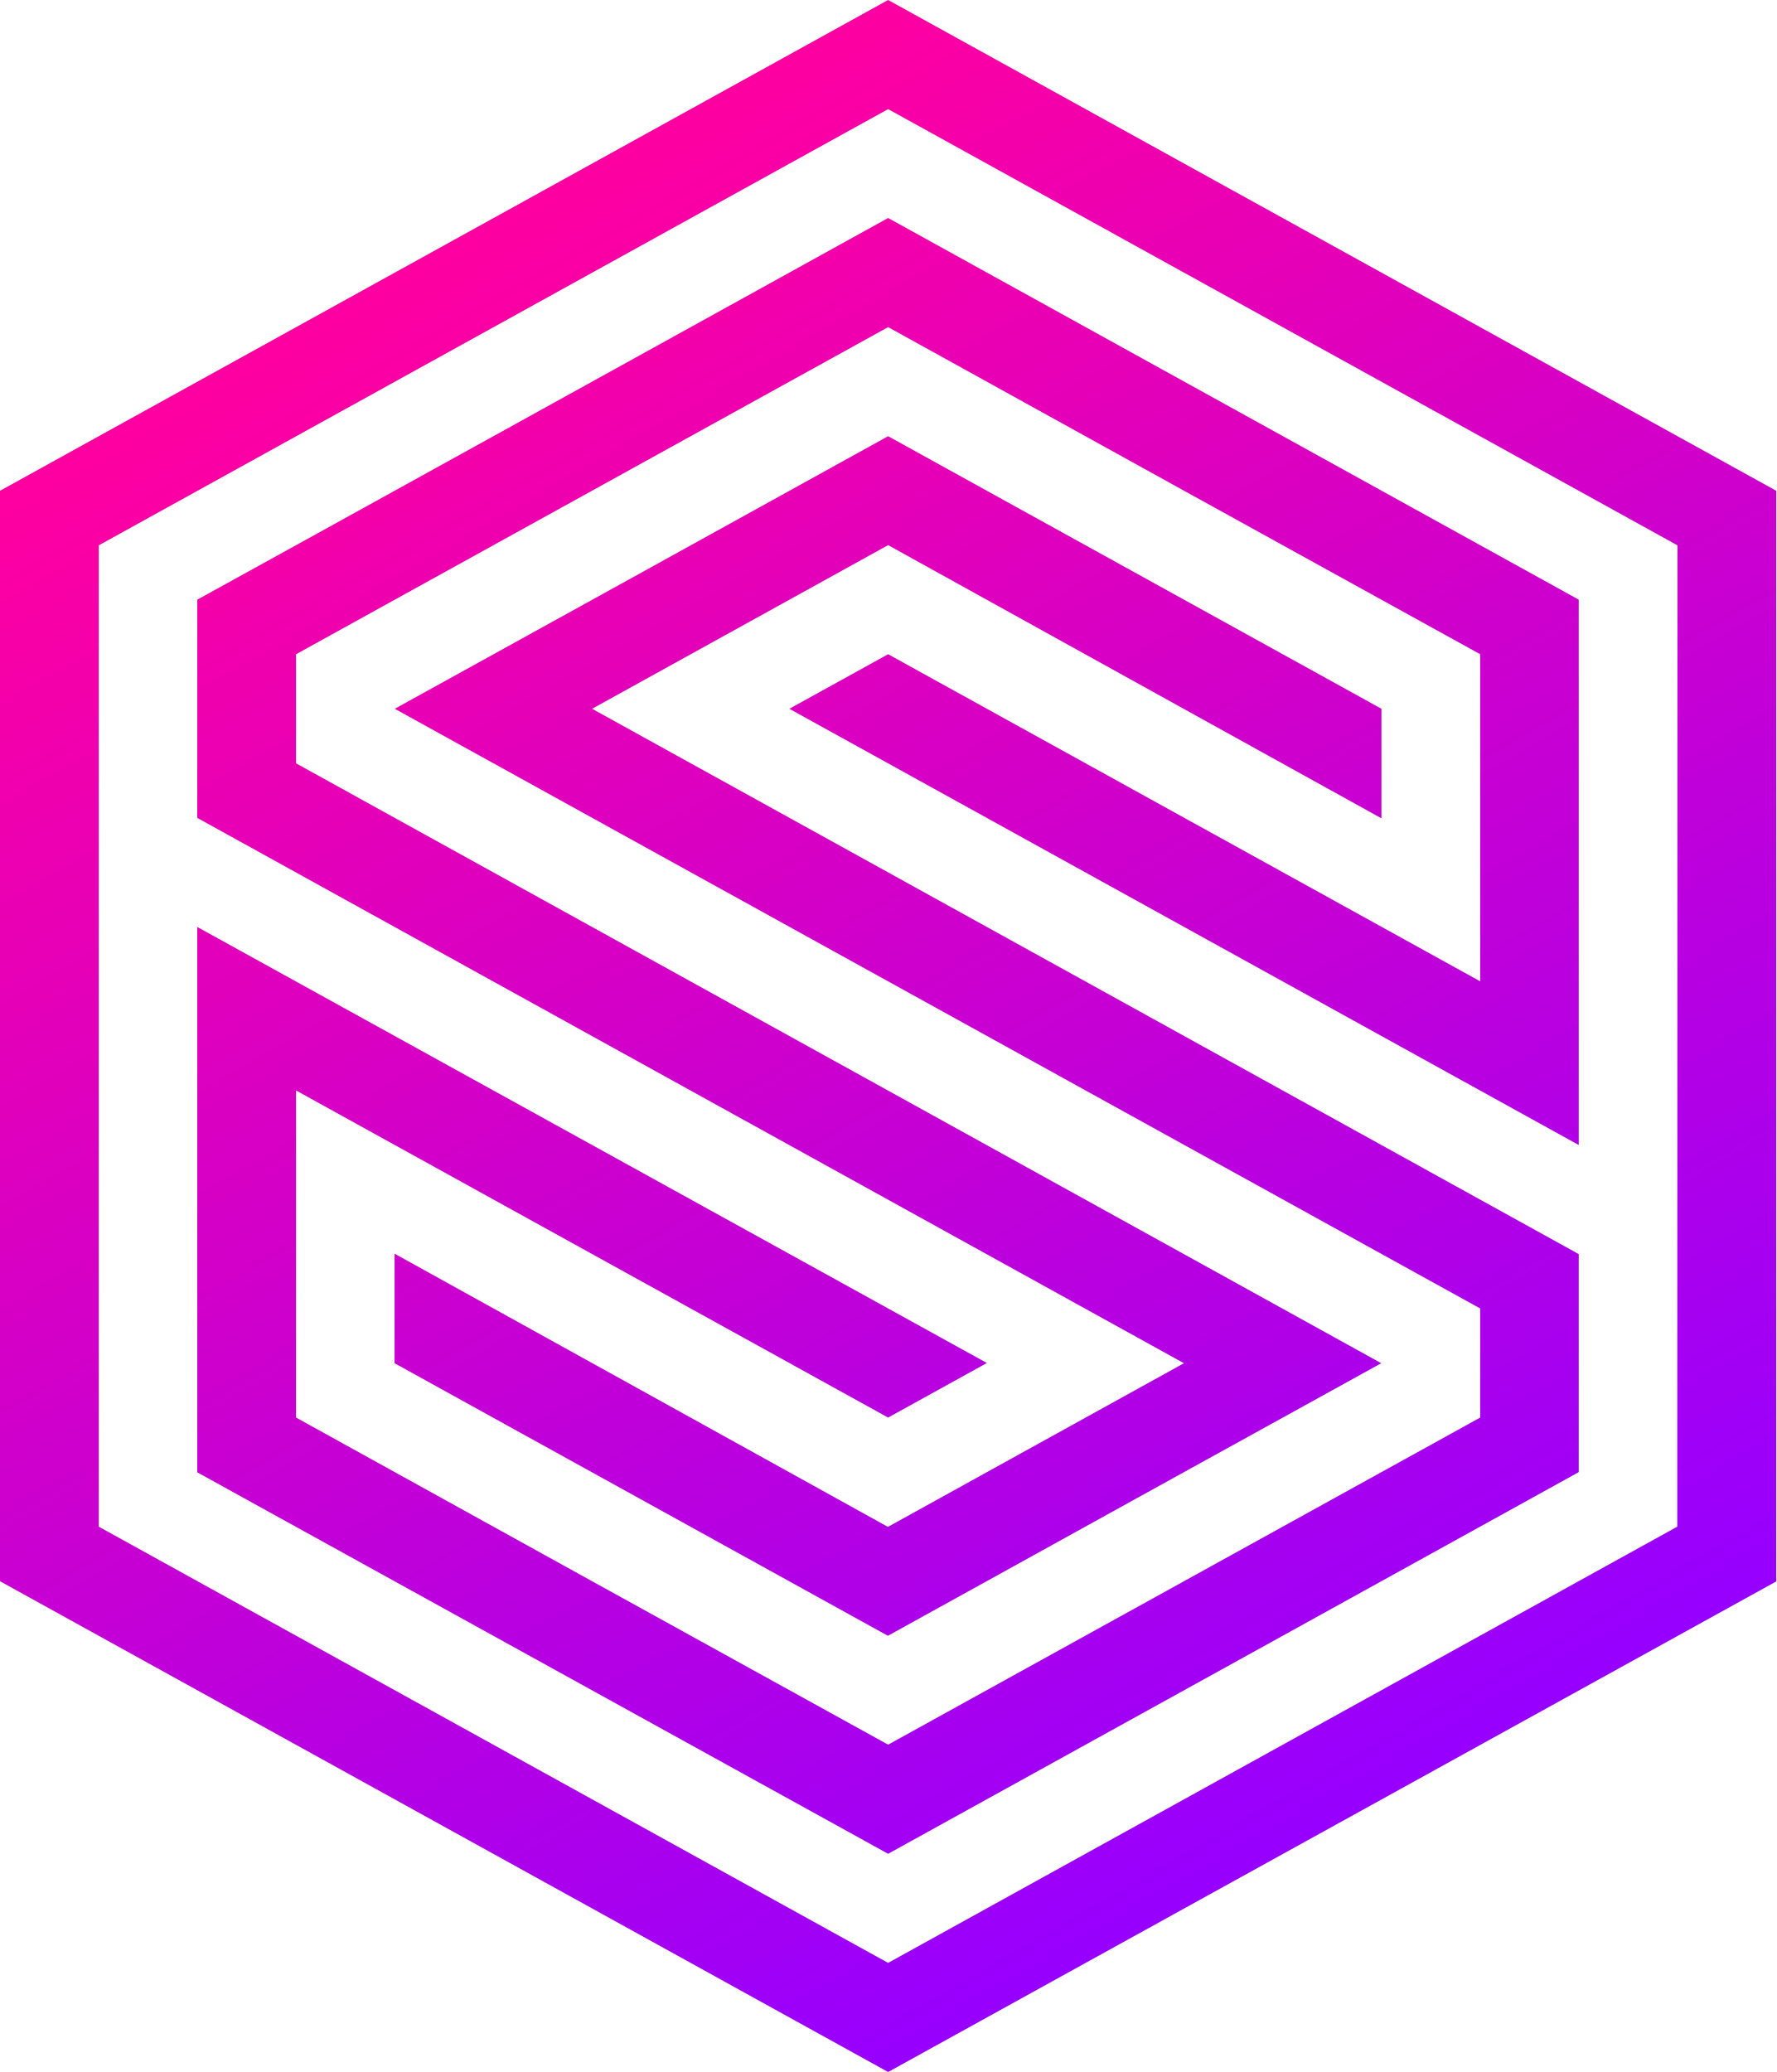
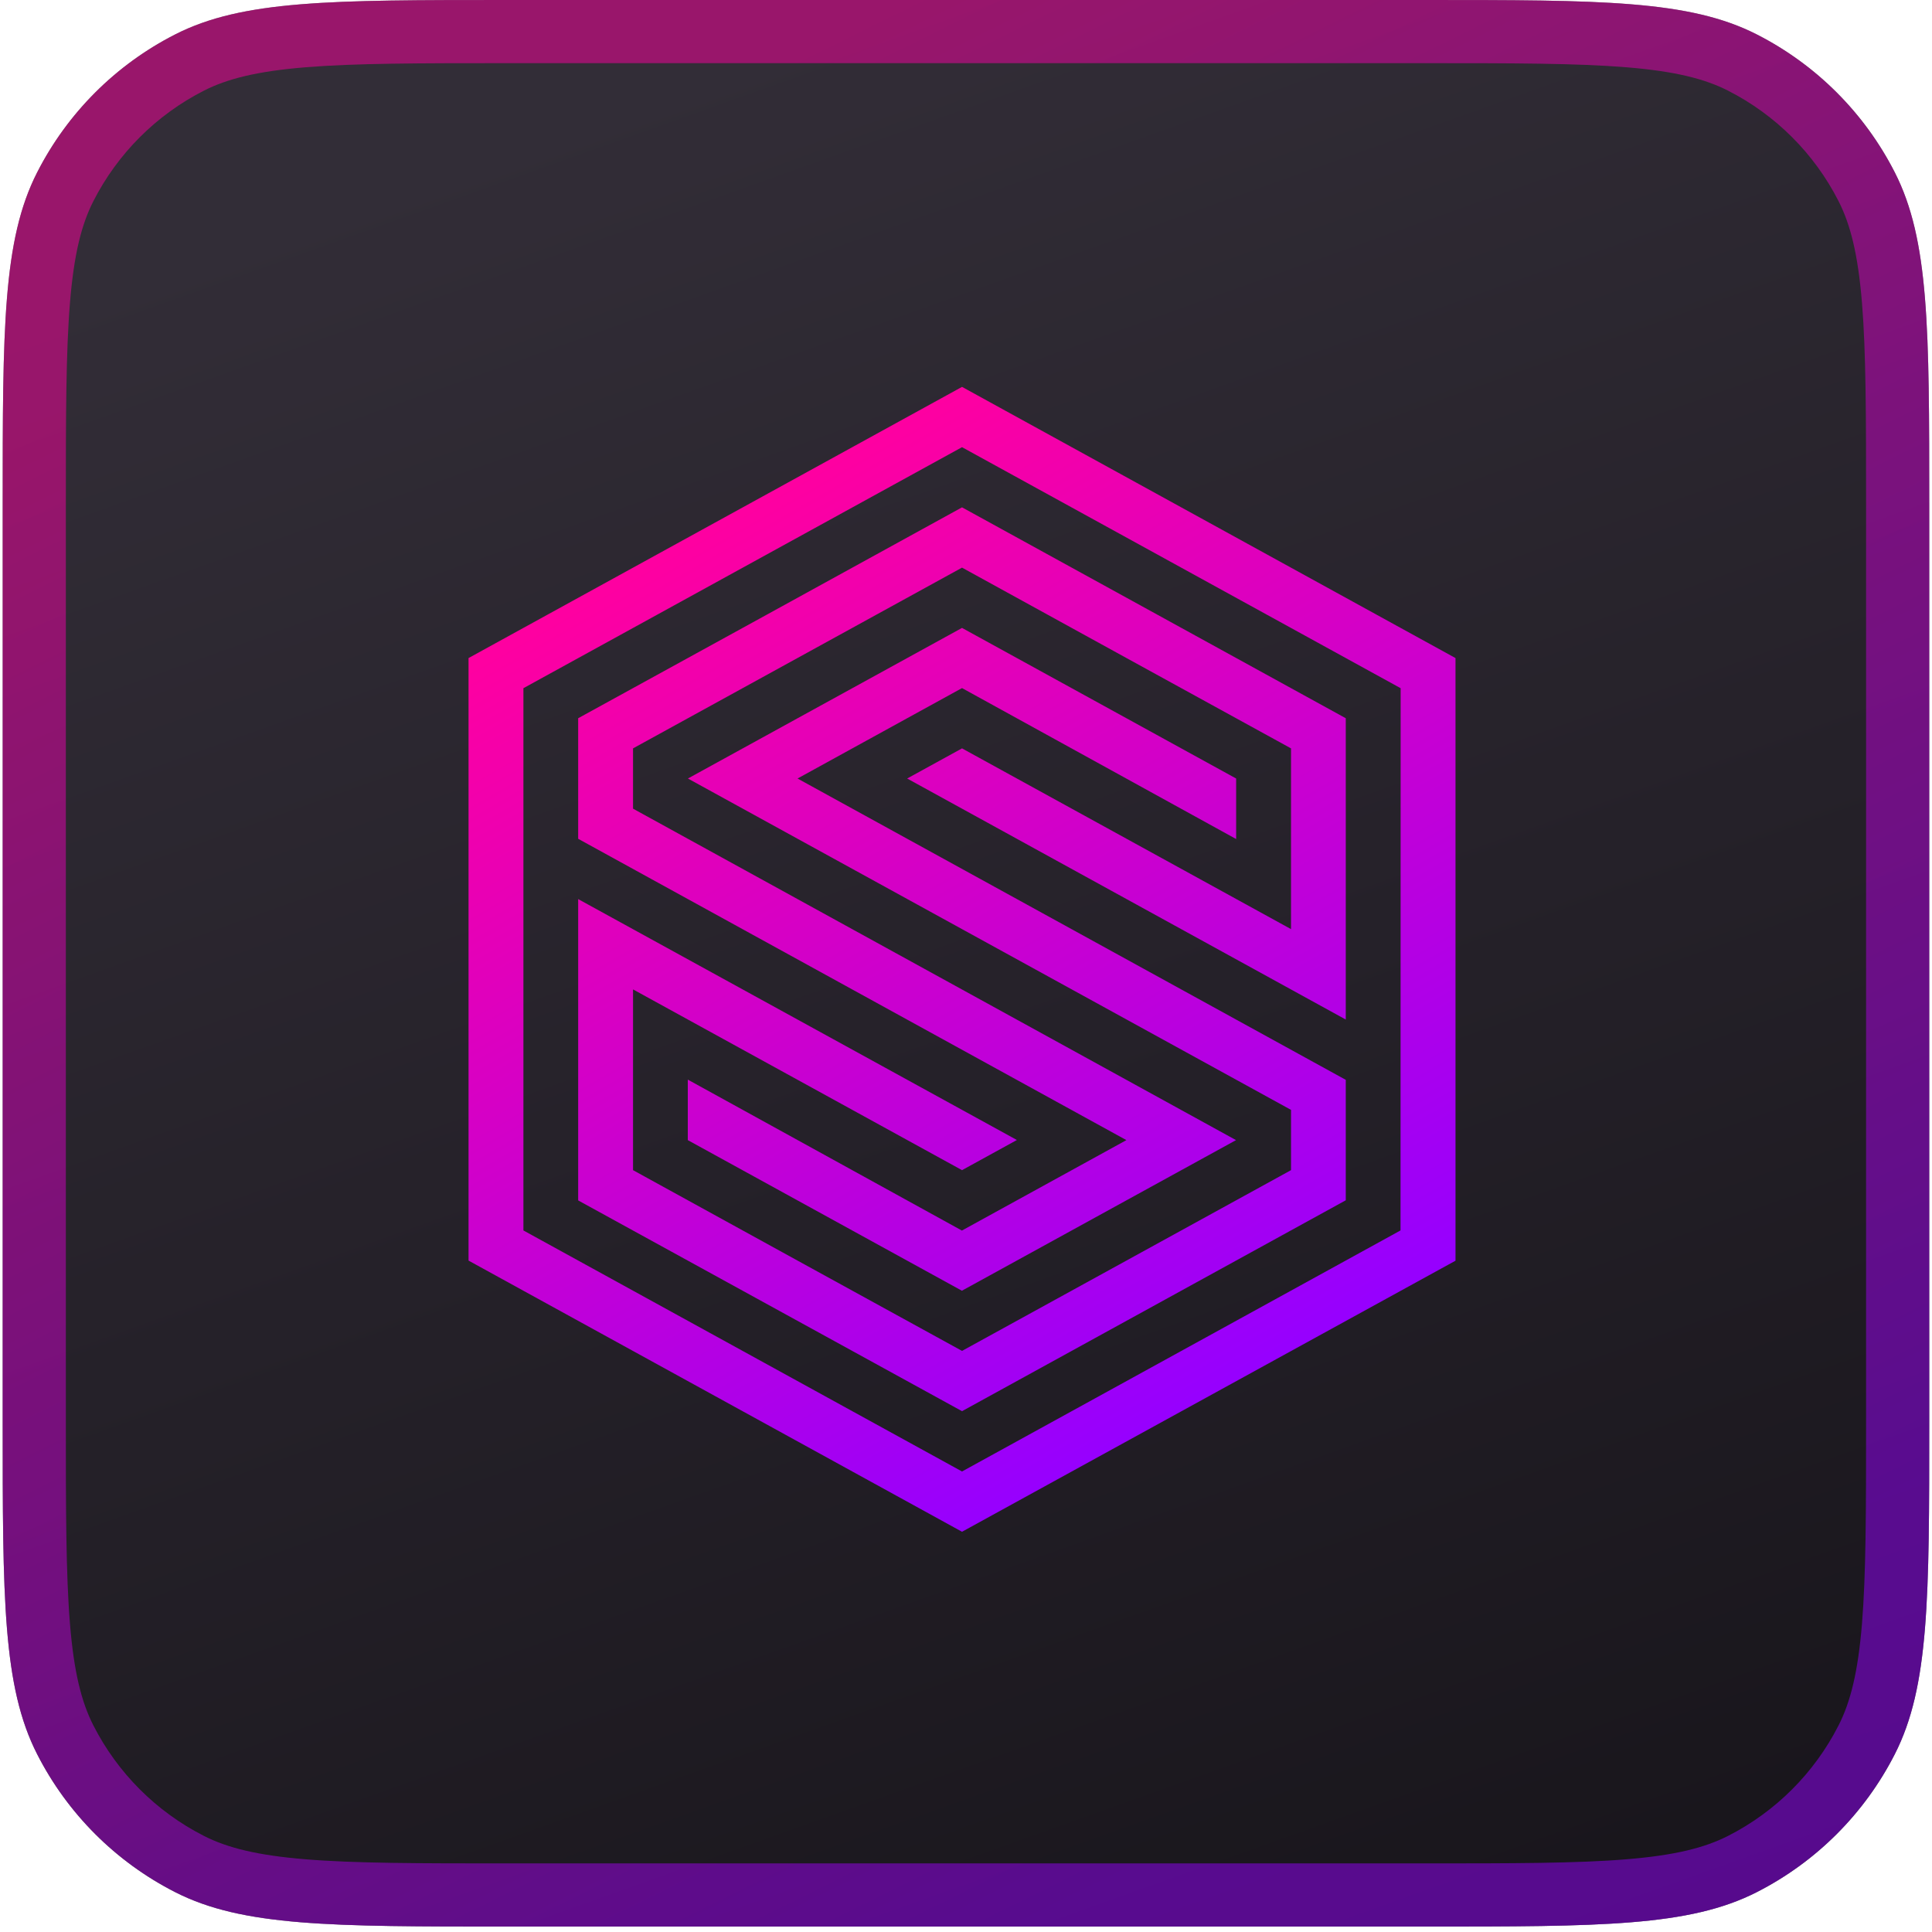
- <svg xmlns="http://www.w3.org/2000/svg" version="1.1" id="SurrealDB" x="0px" y="0px" viewBox="0 0 840 979.9" style="enable-background:new 0 0 840 979.9;" xml:space="preserve">
-   <style type="text/css">
- 	.st0{fill:url(#SVGID_1_);}
- </style>
-   <linearGradient id="SVGID_1_" gradientUnits="userSpaceOnUse" x1="203.348" y1="-25.413" x2="636.696" y2="725.168" gradientTransform="matrix(1 0 0 1 0 140.11)">
-     <stop offset="0" style="stop-color:#FF00A0" />
-     <stop offset="1" style="stop-color:#9600FF" />
-   </linearGradient>
-   <path class="st0" d="M420,257.8L653.3,387v-51.8L420,206.3c-34.7,19.2-202.4,111.9-233.3,128.9c28.7,15.9,330.1,182.4,513.3,283.6  v51.6c-24.9,13.8-280,154.7-280,154.7C350.2,786.6,209.7,709,140,670.4V515.7l280,154.7l46.7-25.8L93.3,438.4v257.9L420,876.7  c32.2-17.8,302.8-167.3,326.6-180.5V593.1L280,335.2L420,257.8z M93.3,283.6v103.2l466.6,257.9l-140,77.4L186.6,592.9v51.8  l233.3,128.9c34.7-19.2,202.4-111.9,233.3-128.9C624.5,628.8,323.2,462.3,140,361v-51.6c24.9-13.8,280-154.7,280-154.7  c69.7,38.6,210.2,116.2,280,154.7v154.7L420,309.4l-46.7,25.8l373.3,206.3V283.6L420,103.1C387.7,121,117.2,270.5,93.3,283.6z   M420,0L0,232.1v515.7l420,232.1l420-232V232.1L420,0z M793.2,722L420,928.3L46.7,722V257.9L420,51.6l373.3,206.3L793.2,722z" />
+ <svg xmlns="http://www.w3.org/2000/svg" width="167" height="167" viewBox="0 0 167 167" fill="none">
+   <path d="M0.232 43.68C0.232 28.391 0.232 20.746 3.208 14.906C5.825 9.769 10.002 5.593 15.139 2.976C20.978 0 28.623 0 43.912 0L123.082 0C138.372 0 146.017 0 151.856 2.976C156.993 5.593 161.17 9.769 163.787 14.906C166.762 20.746 166.762 28.391 166.762 43.68L166.762 122.85C166.762 138.139 166.762 145.784 163.787 151.624C161.17 156.761 156.993 160.937 151.856 163.554C146.017 166.53 138.372 166.53 123.082 166.53L43.913 166.53C28.623 166.53 20.978 166.53 15.139 163.554C10.002 160.937 5.825 156.761 3.208 151.624C0.232 145.784 0.232 138.139 0.232 122.85L0.232 43.68Z" fill="url(#paint0_linear_1389_14538)" />
+   <path d="M0.232 43.68C0.232 28.391 0.232 20.746 3.208 14.906C5.825 9.769 10.002 5.593 15.139 2.976C20.978 0 28.623 0 43.912 0L123.082 0C138.372 0 146.017 0 151.856 2.976C156.993 5.593 161.17 9.769 163.787 14.906C166.762 20.746 166.762 28.391 166.762 43.68L166.762 122.85C166.762 138.139 166.762 145.784 163.787 151.624C161.17 156.761 156.993 160.937 151.856 163.554C146.017 166.53 138.372 166.53 123.082 166.53L43.913 166.53C28.623 166.53 20.978 166.53 15.139 163.554C10.002 160.937 5.825 156.761 3.208 151.624C0.232 145.784 0.232 138.139 0.232 122.85L0.232 43.68Z" fill="url(#paint1_linear_1389_14538)" />
+   <path d="M164.032 43.68L164.032 122.85C164.032 130.54 164.03 136.143 163.67 140.558C163.311 144.942 162.613 147.914 161.354 150.385C158.999 155.008 155.24 158.766 150.617 161.122C148.146 162.381 145.174 163.079 140.791 163.437C136.375 163.798 130.772 163.8 123.082 163.8L43.913 163.8C36.223 163.8 30.619 163.798 26.204 163.437C21.821 163.079 18.849 162.381 16.378 161.122C11.755 158.766 7.996 155.008 5.64 150.385C4.381 147.914 3.683 144.942 3.325 140.558C2.965 136.143 2.962 130.54 2.962 122.85L2.962 43.68C2.962 35.99 2.965 30.387 3.325 25.972C3.683 21.588 4.381 18.616 5.64 16.145C7.996 11.522 11.755 7.764 16.378 5.408C18.849 4.149 21.821 3.451 26.204 3.093C30.619 2.732 36.223 2.73 43.912 2.73L123.082 2.73C130.772 2.73 136.375 2.732 140.791 3.093C145.174 3.451 148.146 4.149 150.617 5.408C155.24 7.764 158.999 11.522 161.354 16.145C162.613 18.616 163.311 21.588 163.67 25.972C164.03 30.387 164.032 35.99 164.032 43.68Z" stroke="url(#paint2_linear_1389_14538)" stroke-opacity="0.5" stroke-width="5.46" />
+   <path d="M83.156 59.477L106.851 72.525V67.294L83.156 54.276C79.632 56.215 62.6 65.577 59.462 67.294C62.377 68.9 92.987 85.715 111.594 95.936V101.147C109.065 102.54 83.156 116.77 83.156 116.77C76.067 112.882 61.798 105.045 54.719 101.147L54.719 85.523L83.156 101.147L87.899 98.541L49.976 77.716L49.976 103.762L83.156 121.981C86.427 120.184 113.909 105.085 116.327 103.752V93.34L68.938 67.294L83.156 59.477ZM49.976 62.083V72.505L97.365 98.551L83.146 106.368L59.452 93.32V98.551L83.146 111.569C86.67 109.63 103.702 100.268 106.841 98.551C103.926 96.945 73.325 80.13 54.719 69.9V64.689C57.248 63.295 83.156 49.065 83.156 49.065C90.235 52.963 104.505 60.8 111.594 64.689L111.594 80.312L83.156 64.689L78.413 67.294L116.327 88.129L116.327 62.083L83.156 43.854C79.876 45.661 52.403 60.76 49.976 62.083ZM83.156 33.441L40.5 56.882L40.5 108.964L83.156 132.404L125.812 108.974L125.812 56.882L83.156 33.441ZM121.059 106.358L83.156 127.193L45.243 106.358L45.243 59.487L83.156 38.653L121.07 59.487L121.059 106.358Z" fill="url(#paint3_linear_1389_14538)" />
+   <defs>
+     <linearGradient id="paint0_linear_1389_14538" x1="75.24" y1="6.851" x2="127.666" y2="165.536" gradientUnits="userSpaceOnUse">
+       <stop stop-color="white" />
+       <stop offset="1" stop-color="#D7D7D7" />
+     </linearGradient>
+     <linearGradient id="paint1_linear_1389_14538" x1="74.863" y1="0.53" x2="135.447" y2="170.053" gradientUnits="userSpaceOnUse">
+       <stop stop-color="#322D37" />
+       <stop offset="1" stop-color="#18151B" />
+     </linearGradient>
+     <linearGradient id="paint2_linear_1389_14538" x1="40.546" y1="19.492" x2="108.159" y2="156.106" gradientUnits="userSpaceOnUse">
+       <stop stop-color="#FF00A0" />
+       <stop offset="1" stop-color="#9600FF" />
+     </linearGradient>
+     <linearGradient id="paint3_linear_1389_14538" x1="61.153" y1="45.025" x2="104.794" y2="121.041" gradientUnits="userSpaceOnUse">
+       <stop stop-color="#FF00A0" />
+       <stop offset="1" stop-color="#9600FF" />
+     </linearGradient>
+   </defs>
</svg>
